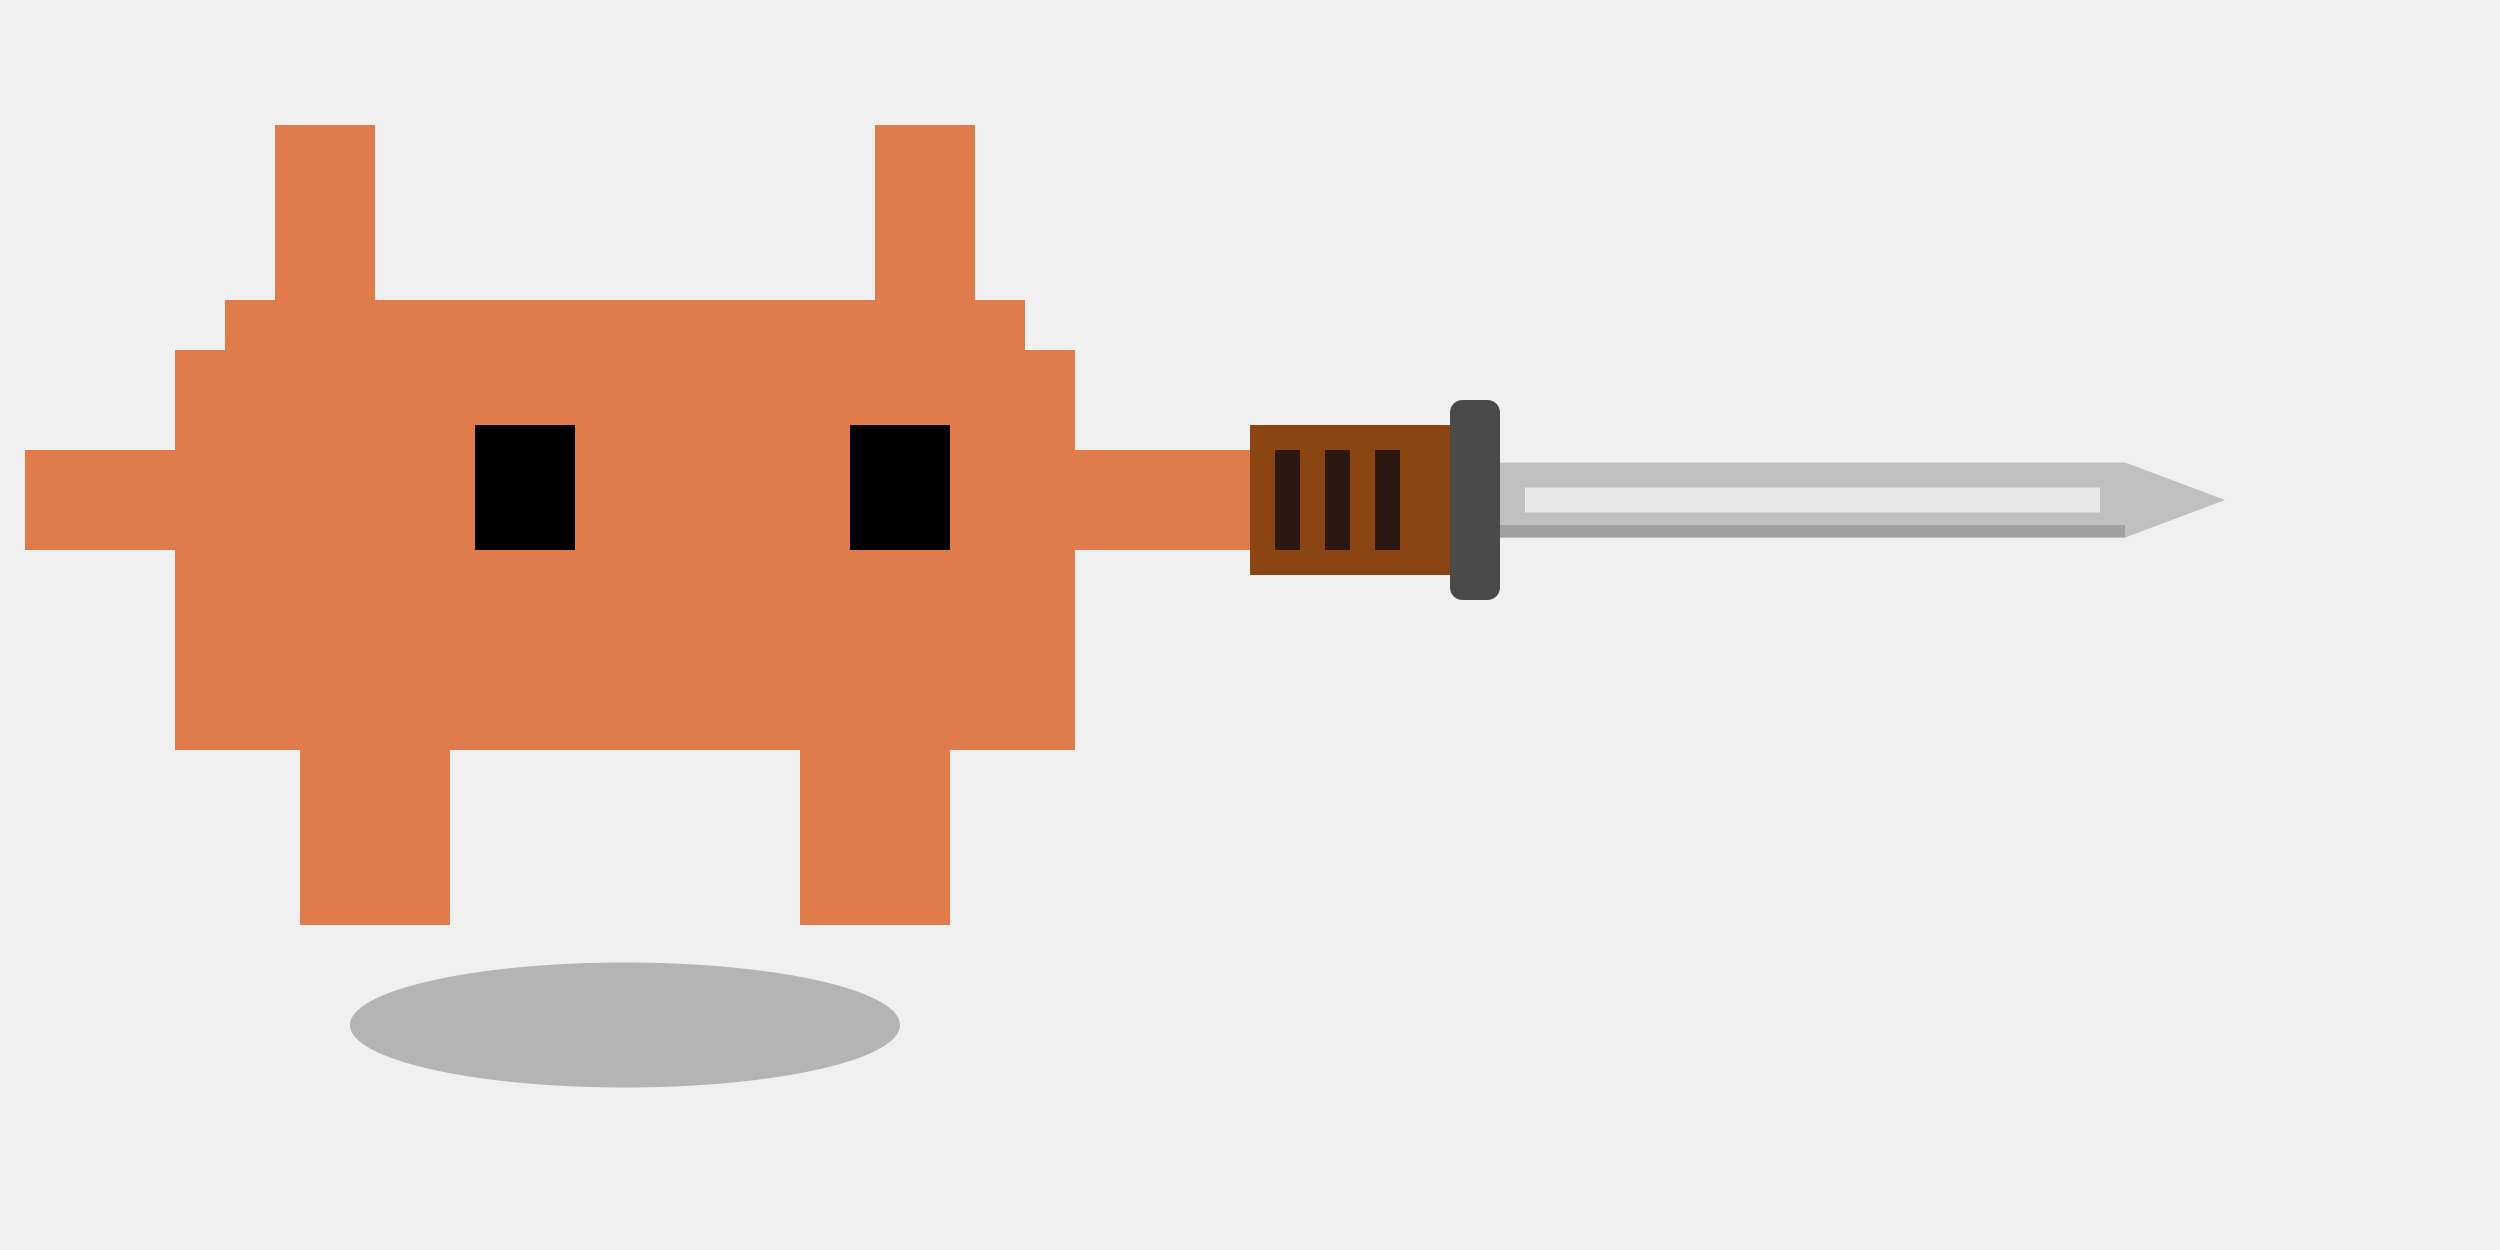
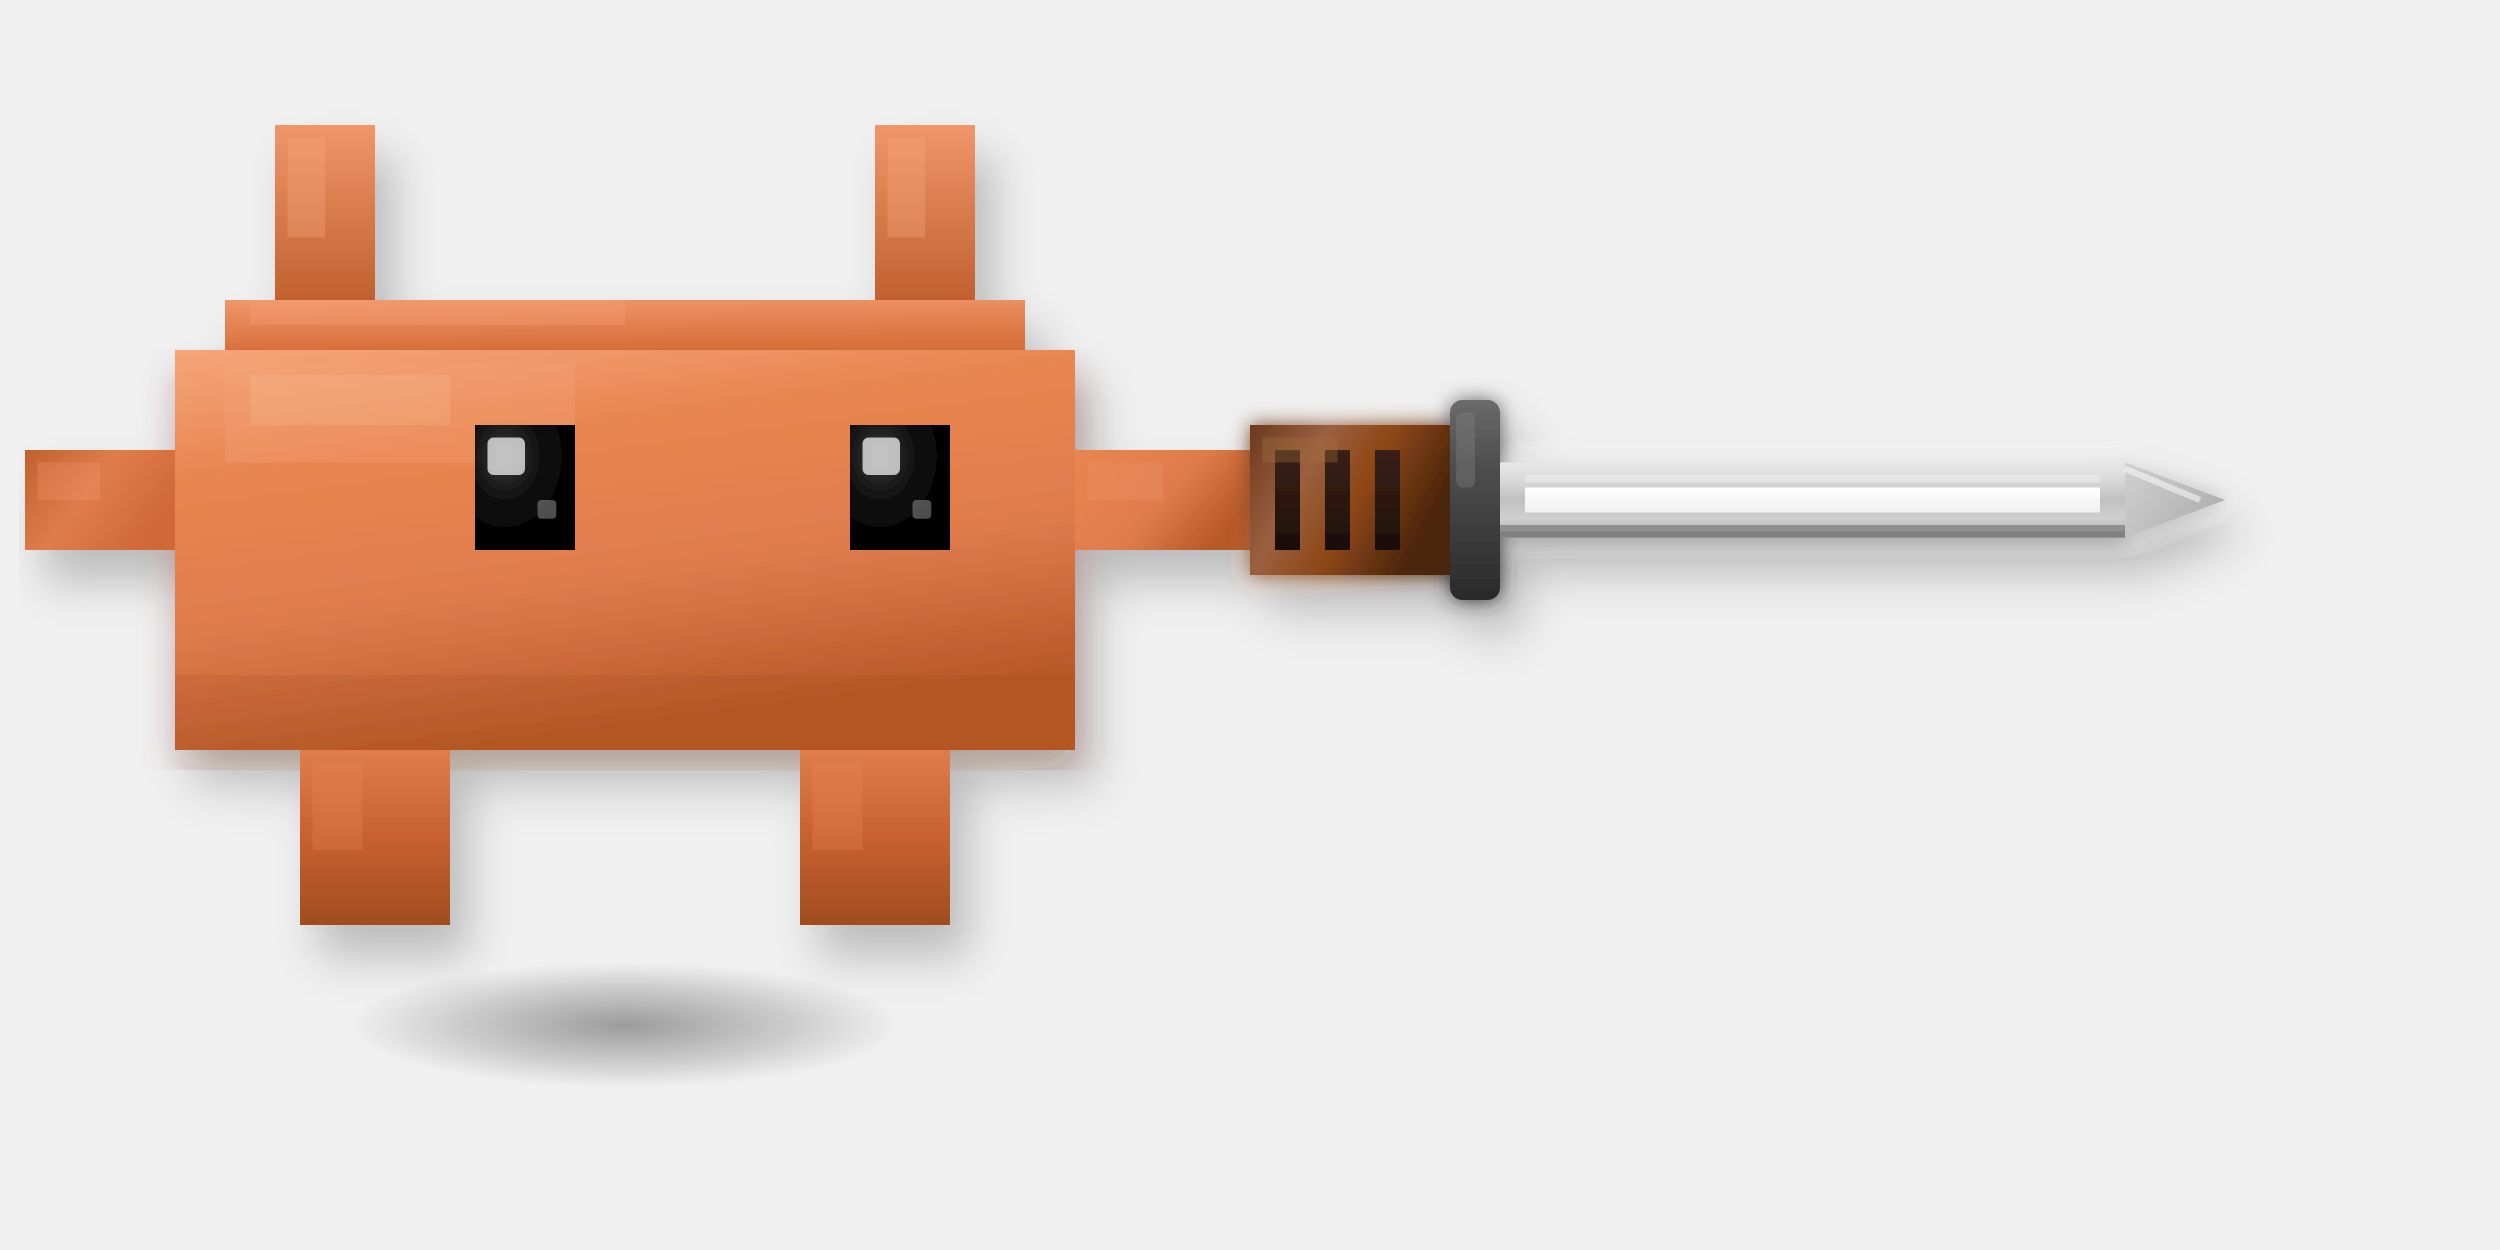
<svg xmlns="http://www.w3.org/2000/svg" viewBox="0 0 200 100" width="280" height="140">
+   <defs>
+     <linearGradient id="bodyGrad" x1="0" y1="0" x2="0.3" y2="1">
+       <stop offset="0%" stop-color="#F4A67A" />
+       <stop offset="30%" stop-color="#E8854F" />
+       <stop offset="65%" stop-color="#E07C4C" />
+       <stop offset="100%" stop-color="#B85A28" />
+     </linearGradient>
+     <linearGradient id="earGrad" x1="0" y1="0" x2="0" y2="1">
+       <stop offset="0%" stop-color="#F0966A" />
+       <stop offset="100%" stop-color="#C0612E" />
+     </linearGradient>
+     <linearGradient id="armL" x1="0" y1="0" x2="1" y2="0.5">
+       <stop offset="0%" stop-color="#C0612E" />
+       <stop offset="50%" stop-color="#E07C4C" />
+       <stop offset="100%" stop-color="#D06838" />
+     </linearGradient>
+     <linearGradient id="armR" x1="0" y1="0" x2="1" y2="0.5">
+       <stop offset="0%" stop-color="#E8854F" />
+       <stop offset="60%" stop-color="#E07C4C" />
+       <stop offset="100%" stop-color="#B85A28" />
+     </linearGradient>
+     <linearGradient id="legGrad" x1="0" y1="0" x2="0" y2="1">
+       <stop offset="0%" stop-color="#E07C4C" />
+       <stop offset="50%" stop-color="#C86030" />
+       <stop offset="100%" stop-color="#A04D1E" />
+     </linearGradient>
+     <radialGradient id="eyeGrad" cx="30%" cy="25%" r="70%">
+       <stop offset="0%" stop-color="#3A3A3A" />
+       <stop offset="50%" stop-color="#111" />
+       <stop offset="100%" stop-color="#000" />
+     </radialGradient>
+     <linearGradient id="handleGrad" x1="0" y1="0" x2="1" y2="0.4">
+       <stop offset="0%" stop-color="#6B3A1F" />
+       <stop offset="35%" stop-color="#9B6040" />
+       <stop offset="65%" stop-color="#8B4513" />
+       <stop offset="100%" stop-color="#4A2510" />
+     </linearGradient>
+     <linearGradient id="wrapGrad" x1="0" y1="0" x2="0" y2="1">
+       <stop offset="0%" stop-color="#3A2015" />
+       <stop offset="50%" stop-color="#2C1810" />
+       <stop offset="100%" stop-color="#1A0E08" />
+     </linearGradient>
+     <linearGradient id="tsubaGrad" x1="0" y1="0" x2="0" y2="1">
+       <stop offset="0%" stop-color="#6A6A6A" />
+       <stop offset="30%" stop-color="#505050" />
+       <stop offset="70%" stop-color="#3A3A3A" />
+       <stop offset="100%" stop-color="#2A2A2A" />
+     </linearGradient>
+     <linearGradient id="bladeGrad" x1="0" y1="0" x2="0" y2="1">
+       <stop offset="0%" stop-color="#E8E8E8" />
+       <stop offset="25%" stop-color="#D8D8D8" />
+       <stop offset="50%" stop-color="#C0C0C0" />
+       <stop offset="75%" stop-color="#D0D0D0" />
+       <stop offset="100%" stop-color="#A8A8A8" />
+     </linearGradient>
+     <linearGradient id="tipGrad" x1="0" y1="0" x2="1" y2="0.5">
+       <stop offset="0%" stop-color="#D0D0D0" />
+       <stop offset="100%" stop-color="#B0B0B0" />
+     </linearGradient>
+     <linearGradient id="shineGrad" x1="0" y1="0" x2="0" y2="1">
+       <stop offset="0%" stop-color="#FFFFFF" />
+       <stop offset="100%" stop-color="#F0F0F0" />
+     </linearGradient>
+     <radialGradient id="shadowGrad" cx="50%" cy="50%" r="50%">
+       <stop offset="0%" stop-color="#000" stop-opacity="0.35" />
+       <stop offset="60%" stop-color="#000" stop-opacity="0.15" />
+       <stop offset="100%" stop-color="#000" stop-opacity="0" />
+     </radialGradient>
+     <linearGradient id="topRowGrad" x1="0" y1="0" x2="0.2" y2="1">
+       <stop offset="0%" stop-color="#F0966A" />
+       <stop offset="100%" stop-color="#D86F3A" />
+     </linearGradient>
+     <filter id="dropShadow" x="-15%" y="-15%" width="130%" height="140%">
+       <feDropShadow dx="1.5" dy="2.5" stdDeviation="1.8" flood-color="#000" flood-opacity="0.22" />
+     </filter>
+     <filter id="bladeGlow" x="-5%" y="-20%" width="110%" height="140%">
+       <feGaussianBlur in="SourceGraphic" stdDeviation="0.8" result="blur" />
+       <feMerge>
+         <feMergeNode in="blur" />
+         <feMergeNode in="SourceGraphic" />
+       </feMerge>
+     </filter>
+     <filter id="innerDepth" x="-5%" y="-5%" width="110%" height="110%">
+       <feGaussianBlur in="SourceAlpha" stdDeviation="1.5" result="blur" />
+       <feOffset dx="0" dy="1.5" result="off" />
+       <feFlood flood-color="#6B3010" flood-opacity="0.2" result="color" />
+       <feComposite in="color" in2="off" operator="in" result="shadow" />
+       <feMerge>
+         <feMergeNode in="shadow" />
+         <feMergeNode in="SourceGraphic" />
+       </feMerge>
+     </filter>
+   </defs>
  <style>
    .sword {
      animation: sword-swing 0.8s ease-in-out infinite;
      transform-origin: 100px 40px;
    }
    .right-arm {
      animation: arm-swing 0.8s ease-in-out infinite;
      transform-origin: 86px 40px;
    }
    @keyframes sword-swing {
      0%, 100% { transform: rotate(-10deg); }
      50% { transform: rotate(10deg); }
    }
    @keyframes arm-swing {
      0%, 100% { transform: rotate(-5deg); }
      50% { transform: rotate(5deg); }
    }
+     /* Eye blink */
+     .eyes {
+       animation: blink 4s ease-in-out infinite;
+       transform-origin: 56px 39px;
+     }
+     @keyframes blink {
+       0%, 42%, 46%, 100% { transform: scaleY(1); }
+       44% { transform: scaleY(0.15); }
+     }
  </style>
-   <ellipse cx="50" cy="82" rx="22" ry="5" fill="#000" opacity="0.25" />
-   <g class="claude-body">
-     <rect x="22" y="10" width="8" height="14" fill="#E07C4C" />
-     <rect x="70" y="10" width="8" height="14" fill="#E07C4C" />
-     <rect x="18" y="24" width="64" height="4" fill="#E07C4C" />
-     <rect x="14" y="28" width="72" height="32" fill="#E07C4C" />
-     <rect x="38" y="34" width="8" height="10" fill="#000000" />
-     <rect x="68" y="34" width="8" height="10" fill="#000000" />
-     <rect x="2" y="36" width="12" height="8" fill="#E07C4C" />
-     <rect class="right-arm" x="86" y="36" width="14" height="8" fill="#E07C4C" />
-     <g class="sword">
-       <rect x="100" y="34" width="16" height="12" fill="#8B4513" />
-       <rect x="102" y="36" width="2" height="8" fill="#2C1810" />
-       <rect x="106" y="36" width="2" height="8" fill="#2C1810" />
-       <rect x="110" y="36" width="2" height="8" fill="#2C1810" />
-       <rect x="116" y="32" width="4" height="16" rx="1" fill="#4A4A4A" />
-       <rect x="120" y="37" width="50" height="6" fill="#C0C0C0" />
-       <polygon points="170,37 170,43 178,40" fill="#C0C0C0" />
-       <rect x="122" y="39" width="46" height="2" fill="#E8E8E8" />
-       <rect x="120" y="42" width="50" height="1" fill="#A0A0A0" />
+   <ellipse cx="50" cy="82" rx="22" ry="5" fill="url(#shadowGrad)" />
+   <g class="claude-body" filter="url(#dropShadow)">
+     <rect x="22" y="10" width="8" height="14" fill="url(#earGrad)" />
+     <rect x="23" y="11" width="3" height="8" fill="#F4A67A" opacity="0.35" />
+     <rect x="70" y="10" width="8" height="14" fill="url(#earGrad)" />
+     <rect x="71" y="11" width="3" height="8" fill="#F4A67A" opacity="0.35" />
+     <rect x="18" y="24" width="64" height="4" fill="url(#topRowGrad)" />
+     <rect x="20" y="24" width="30" height="2" fill="#F4A67A" opacity="0.3" />
+     <rect x="14" y="28" width="72" height="32" fill="url(#bodyGrad)" filter="url(#innerDepth)" />
+     <rect x="18" y="29" width="28" height="8" fill="#F4A67A" opacity="0.3" />
+     <rect x="20" y="30" width="16" height="4" fill="#FFD4B8" opacity="0.15" />
+     <rect x="14" y="54" width="72" height="6" fill="#9A4418" opacity="0.15" />
+     <g class="eyes">
+       <rect x="38" y="34" width="8" height="10" fill="url(#eyeGrad)" />
+       <rect x="39" y="35" width="3" height="3" fill="#fff" opacity="0.7" rx="0.5" />
+       <rect x="43" y="40" width="1.5" height="1.5" fill="#fff" opacity="0.3" rx="0.3" />
+       <rect x="68" y="34" width="8" height="10" fill="url(#eyeGrad)" />
+       <rect x="69" y="35" width="3" height="3" fill="#fff" opacity="0.7" rx="0.5" />
+       <rect x="73" y="40" width="1.5" height="1.5" fill="#fff" opacity="0.3" rx="0.3" />
    </g>
-     <rect x="24" y="60" width="12" height="14" fill="#E07C4C" />
-     <rect x="64" y="60" width="12" height="14" fill="#E07C4C" />
+     <rect x="2" y="36" width="12" height="8" fill="url(#armL)" />
+     <rect x="3" y="37" width="5" height="3" fill="#F0966A" opacity="0.3" />
+     <rect class="right-arm" x="86" y="36" width="14" height="8" fill="url(#armR)" />
+     <rect class="right-arm" x="87" y="37" width="6" height="3" fill="#F0966A" opacity="0.25" />
+     <g class="sword" filter="url(#bladeGlow)">
+       <rect x="100" y="34" width="16" height="12" fill="url(#handleGrad)" />
+       <rect x="102" y="36" width="2" height="8" fill="url(#wrapGrad)" />
+       <rect x="106" y="36" width="2" height="8" fill="url(#wrapGrad)" />
+       <rect x="110" y="36" width="2" height="8" fill="url(#wrapGrad)" />
+       <rect x="101" y="35" width="6" height="2" fill="#A0703C" opacity="0.35" />
+       <rect x="116" y="32" width="4" height="16" rx="1" fill="url(#tsubaGrad)" />
+       <rect x="116.5" y="33" width="1.5" height="6" fill="#808080" opacity="0.4" rx="0.5" />
+       <rect x="120" y="37" width="50" height="6" fill="url(#bladeGrad)" />
+       <polygon points="170,37 170,43 178,40" fill="url(#tipGrad)" />
+       <line x1="170" y1="37.5" x2="176" y2="40" stroke="#fff" stroke-width="0.5" opacity="0.5" />
+       <rect x="122" y="39" width="46" height="2" fill="url(#shineGrad)" />
+       <rect x="122" y="38" width="46" height="0.6" fill="#fff" opacity="0.3" />
+       <rect x="120" y="42" width="50" height="1" fill="#909090" />
+       <rect x="120" y="42.5" width="50" height="0.5" fill="#707070" opacity="0.5" />
+     </g>
+     <rect x="24" y="60" width="12" height="14" fill="url(#legGrad)" />
+     <rect x="25" y="61" width="4" height="7" fill="#E8854F" opacity="0.3" />
+     <rect x="64" y="60" width="12" height="14" fill="url(#legGrad)" />
+     <rect x="65" y="61" width="4" height="7" fill="#E8854F" opacity="0.3" />
  </g>
</svg>
